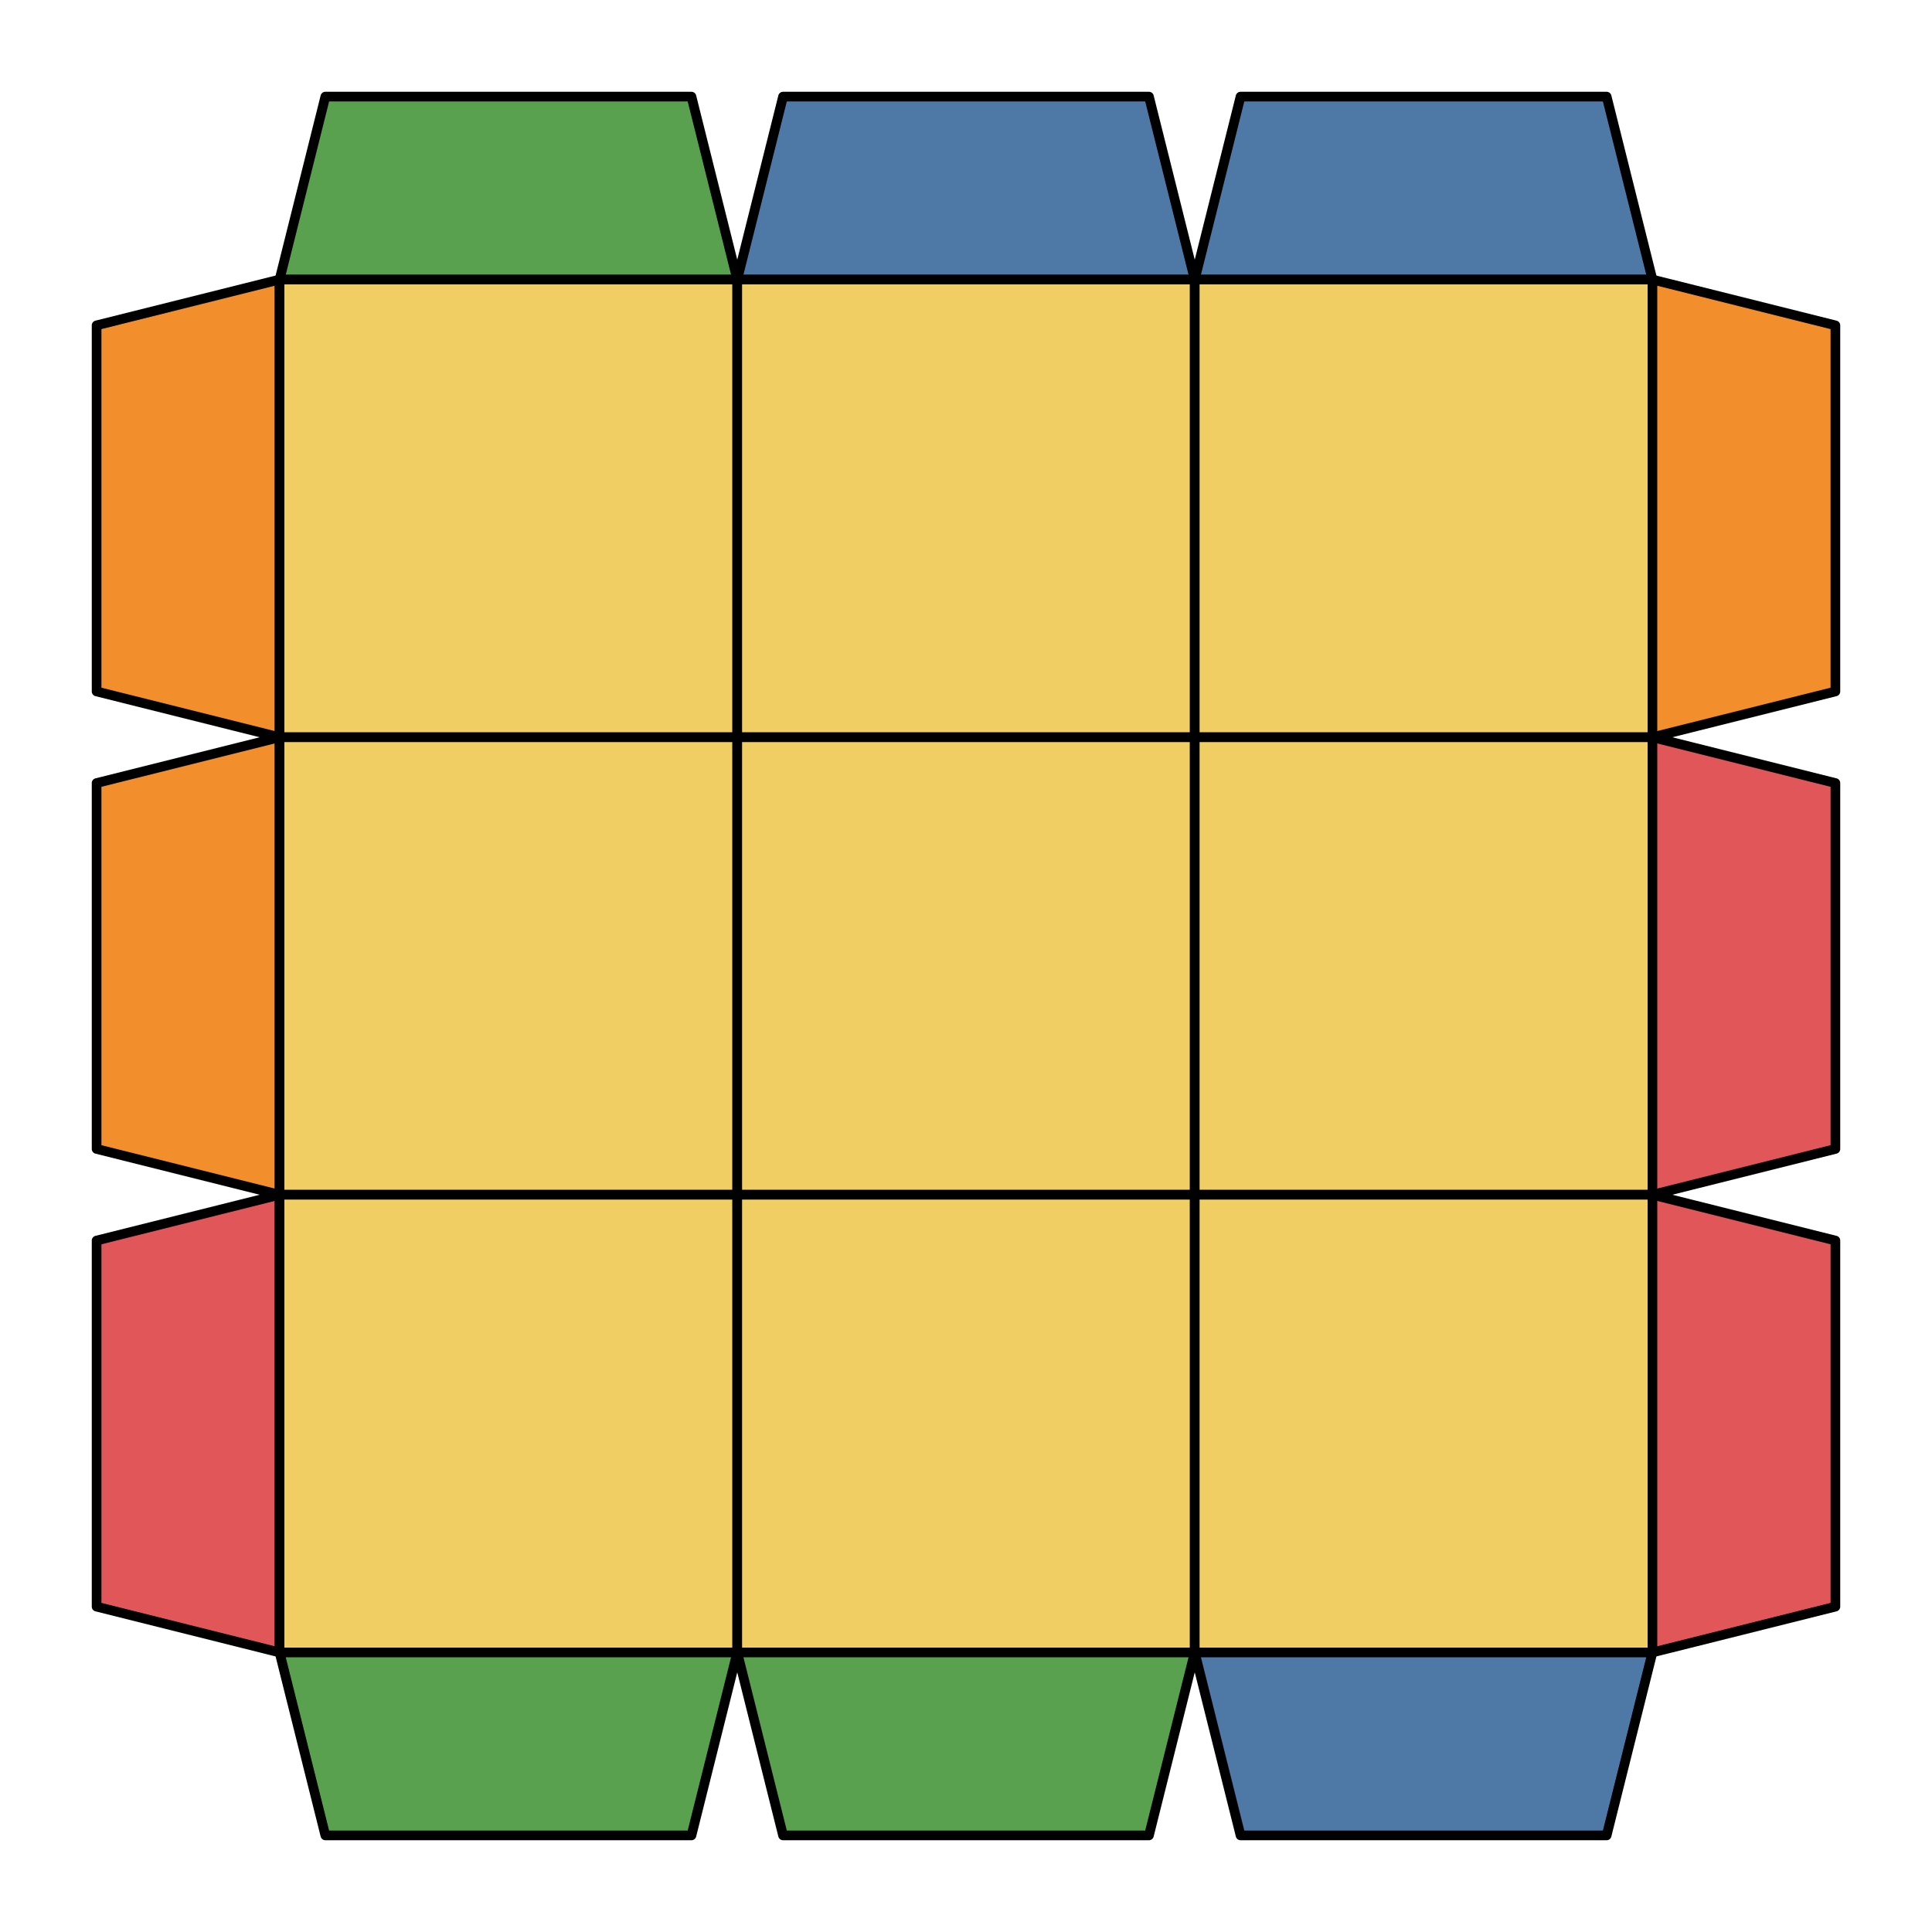
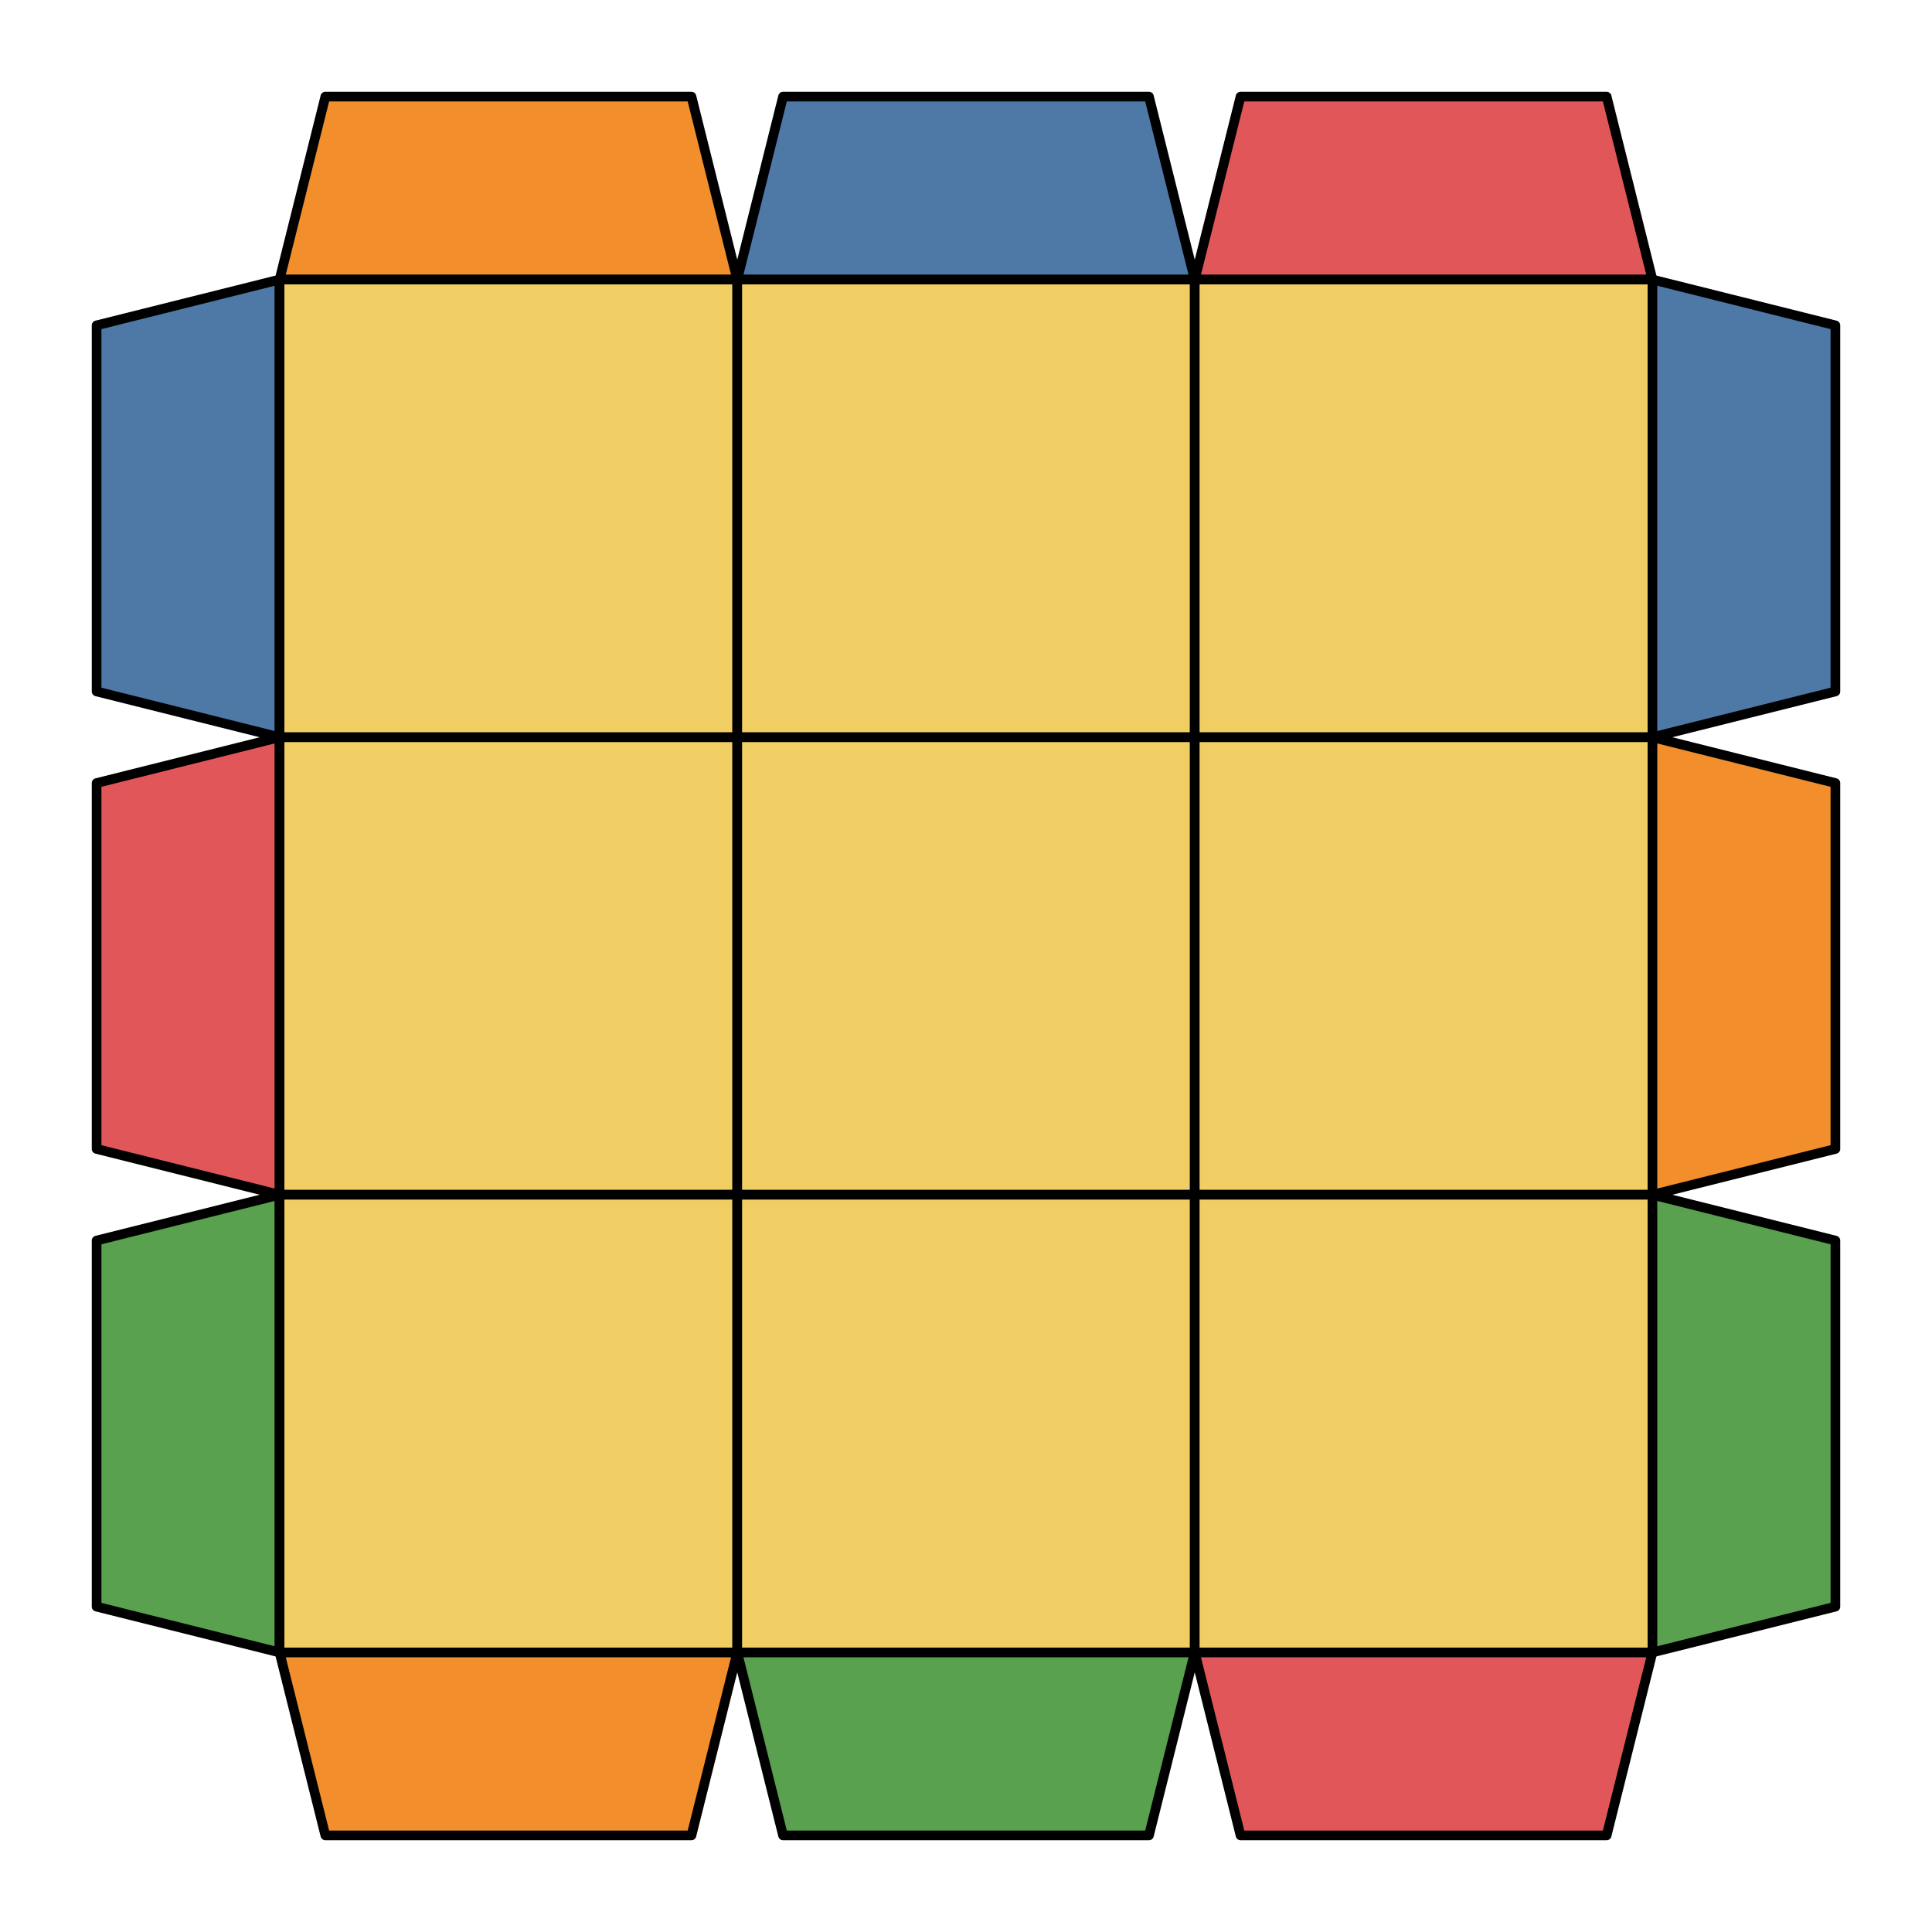
<svg xmlns="http://www.w3.org/2000/svg" viewBox="0 0 100.0 100.0">
  <style>
polygon { stroke: black; stroke-width: 0.5px; stroke-linejoin: round;}
</style>
-   <polygon fill="#59A14F" points="16.84 5.00 35.79 5.00 38.16 14.47 14.47 14.47" />
+   <polygon fill="#F28E2B" points="16.84 5.00 35.79 5.00 38.16 14.47 14.47 14.47" />
  <polygon fill="#4E79A7" points="40.53 5.00 59.47 5.00 61.84 14.47 38.16 14.47" />
-   <polygon fill="#4E79A7" points="64.21 5.00 83.16 5.00 85.53 14.47 61.84 14.47" />
-   <polygon fill="#F28E2B" points="5.00 16.84 14.47 14.47 14.47 38.16 5.00 35.79" />
+   <polygon fill="#E15759" points="64.21 5.00 83.16 5.00 85.53 14.47 61.84 14.47" />
+   <polygon fill="#4E79A7" points="5.00 16.84 14.47 14.47 14.47 38.16 5.00 35.79" />
  <polygon fill="#F1CE63" points="14.47 14.47 38.16 14.47 38.16 38.16 14.47 38.16" />
  <polygon fill="#F1CE63" points="38.16 14.47 61.84 14.47 61.84 38.16 38.16 38.16" />
  <polygon fill="#F1CE63" points="61.84 14.47 85.53 14.47 85.53 38.16 61.84 38.16" />
-   <polygon fill="#F28E2B" points="85.53 14.47 95.00 16.84 95.00 35.79 85.53 38.16" />
-   <polygon fill="#F28E2B" points="5.00 40.53 14.47 38.16 14.47 61.84 5.00 59.47" />
+   <polygon fill="#4E79A7" points="85.53 14.47 95.00 16.84 95.00 35.79 85.53 38.16" />
+   <polygon fill="#E15759" points="5.00 40.53 14.47 38.16 14.47 61.84 5.00 59.47" />
  <polygon fill="#F1CE63" points="14.47 38.16 38.16 38.16 38.16 61.84 14.47 61.84" />
  <polygon fill="#F1CE63" points="38.16 38.16 61.84 38.16 61.84 61.84 38.16 61.84" />
  <polygon fill="#F1CE63" points="61.84 38.16 85.53 38.16 85.53 61.84 61.84 61.84" />
-   <polygon fill="#E15759" points="85.53 38.16 95.00 40.53 95.00 59.47 85.53 61.84" />
-   <polygon fill="#E15759" points="5.00 64.21 14.47 61.84 14.47 85.53 5.00 83.16" />
+   <polygon fill="#F28E2B" points="85.53 38.16 95.00 40.53 95.00 59.47 85.53 61.84" />
+   <polygon fill="#59A14F" points="5.00 64.21 14.47 61.84 14.47 85.53 5.00 83.16" />
  <polygon fill="#F1CE63" points="14.47 61.84 38.16 61.84 38.16 85.53 14.47 85.53" />
  <polygon fill="#F1CE63" points="38.16 61.84 61.84 61.84 61.84 85.53 38.16 85.53" />
  <polygon fill="#F1CE63" points="61.84 61.84 85.53 61.84 85.53 85.53 61.84 85.53" />
-   <polygon fill="#E15759" points="85.53 61.84 95.00 64.21 95.00 83.16 85.53 85.53" />
-   <polygon fill="#59A14F" points="14.47 85.53 38.16 85.53 35.79 95.00 16.84 95.00" />
+   <polygon fill="#59A14F" points="85.53 61.84 95.00 64.21 95.00 83.16 85.53 85.53" />
+   <polygon fill="#F28E2B" points="14.47 85.53 38.16 85.53 35.79 95.00 16.84 95.00" />
  <polygon fill="#59A14F" points="38.16 85.53 61.84 85.53 59.47 95.00 40.53 95.00" />
-   <polygon fill="#4E79A7" points="61.84 85.53 85.53 85.53 83.16 95.00 64.21 95.00" />
+   <polygon fill="#E15759" points="61.84 85.53 85.53 85.53 83.16 95.00 64.21 95.00" />
</svg>
